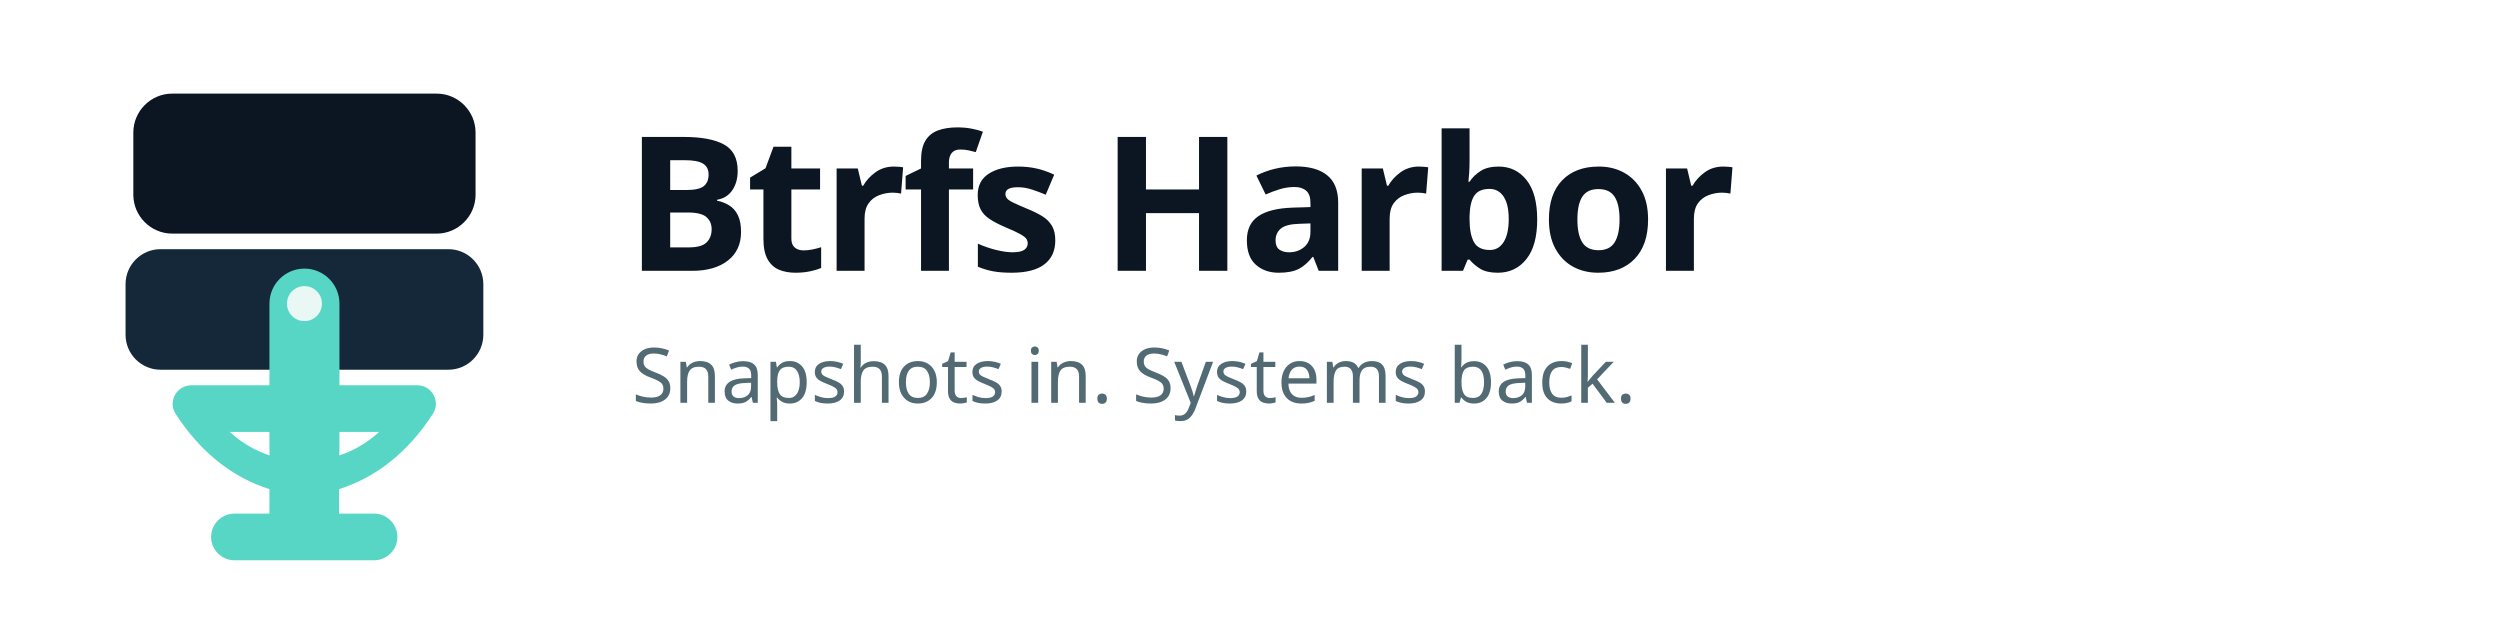
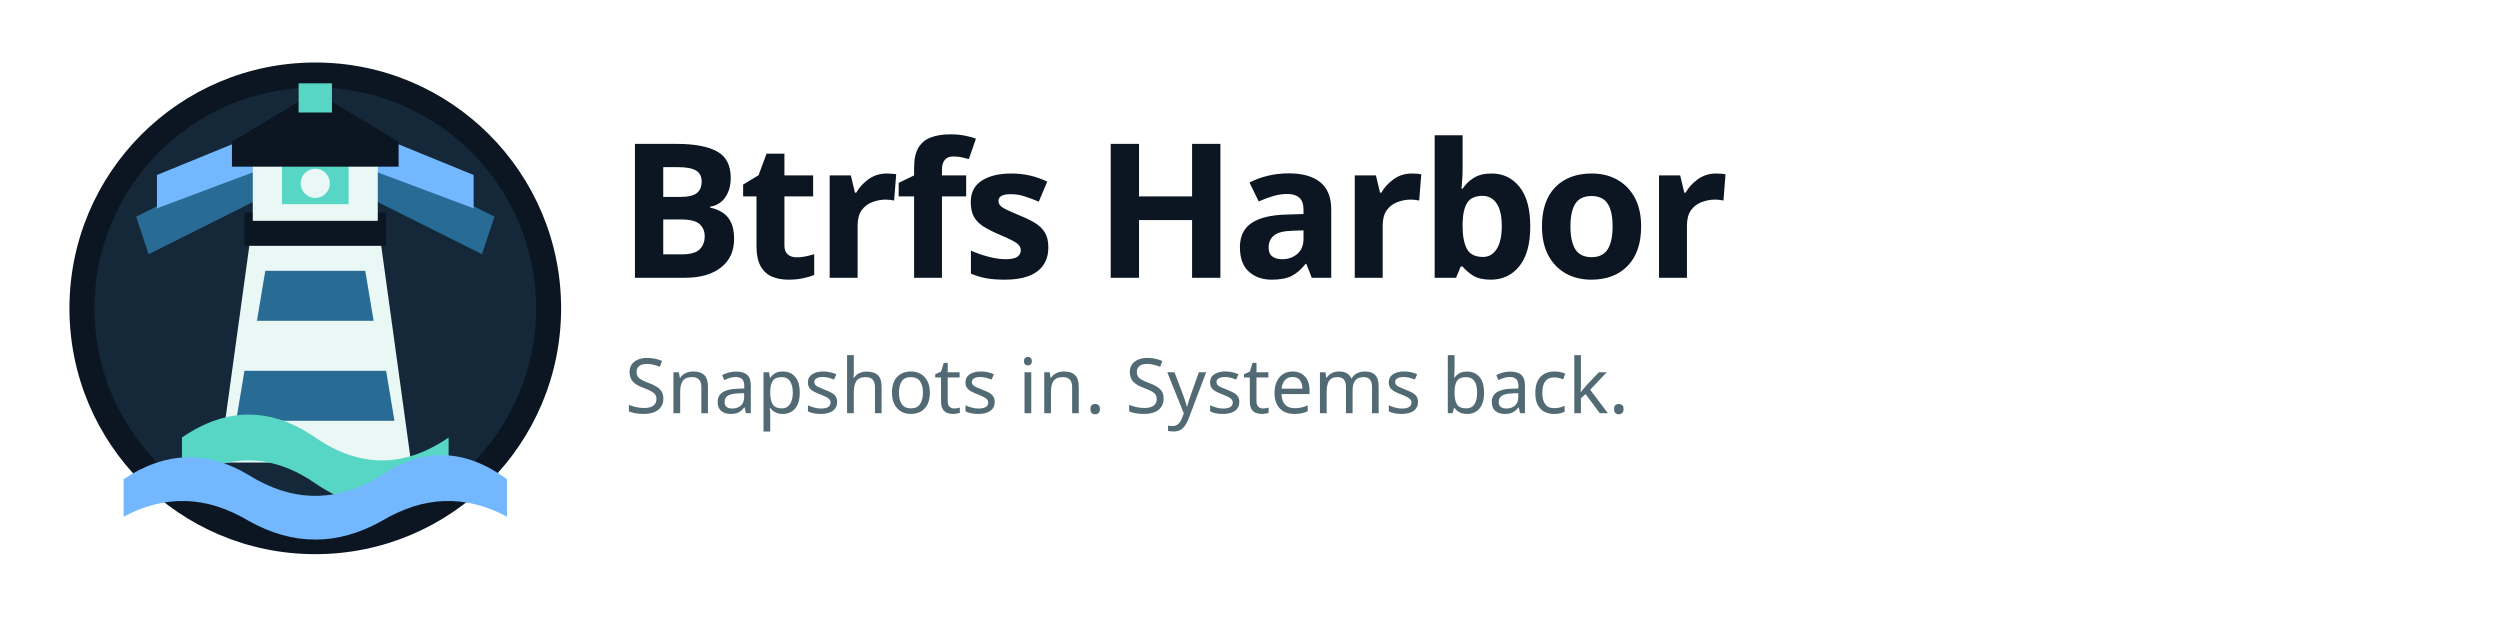
<svg xmlns="http://www.w3.org/2000/svg" viewBox="0 0 720 180" role="img" aria-labelledby="title desc">
-   <g transform="translate(16 18) scale(1.12)">
-     <path fill="#0B1622" d="M20 18c0-5.5 4.5-10 10-10h68c5.5 0 10 4.5 10 10v16c0 5.5-4.5 10-10 10H30c-5.5 0-10-4.5-10-10V18Z" />
-     <path fill="#14283A" d="M27 48h74a9 9 0 0 1 9 9v13a9 9 0 0 1-9 9H27a9 9 0 0 1-9-9V57a9 9 0 0 1 9-9Z" />
-     <path fill="#58D6C5" d="M35 83h20V62a9 9 0 0 1 18 0v21h20c3.8 0 6.1 4.2 4 7.4-6.5 10-14.8 16.4-24.1 19.3V116h9a6 6 0 1 1 0 12H46a6 6 0 1 1 0-12h9v-6.3c-9.3-2.9-17.6-9.3-24.1-19.3-2.1-3.2.2-7.4 4.1-7.4Zm9.8 12c5.4 4.9 11.8 7.4 19.2 7.4S77.8 99.9 83.2 95H73v5a9 9 0 0 1-18 0v-5H44.8Z" />
-     <circle cx="64" cy="62" r="4.5" fill="#EAF8F5" />
+   <g transform="translate(14 12) scale(1.20)">
+     <circle cx="64" cy="64" r="59" fill="#0B1622" />
+     <circle cx="64" cy="64" r="53" fill="#14283A" />
+     <path d="M21 42 47 29h34l26 13-3 9-26-13H50L24 51Z" fill="#286B95" />
+     <path d="M26 32 48 23h32l22 9v8L78 31H50L26 40Z" fill="#73B8FF" />
+     <path d="M49 43h30l8 58H41Z" fill="#EAF8F5" />
+     <path d="M52 55h24l2 12H50Z" fill="#286B95" />
+     <path d="M47 79h34l2 12H45Z" fill="#286B95" />
+     <path d="M47 41h34v8H47Z" fill="#0B1622" />
+     <path d="M49 25h30v18H49Z" fill="#EAF8F5" />
+     <path d="M56 28h16v11H56Z" fill="#58D6C5" />
+     <path d="M44 24 64 12l20 12v6H44Z" fill="#0B1622" />
+     <path d="M60 10h8v7h-8Z" fill="#58D6C5" />
+     <path d="M32 95q16-11 32 0t32 0v11q-16 11-32 0t-32 0Z" fill="#58D6C5" />
+     <path d="M18 105q15-10 30-1 16 10 32 0 15-10 30 1v9q-15-8-30 1-16 9-32 0-15-9-30-1Z" fill="#73B8FF" />
+     <circle cx="64" cy="34" r="3.5" fill="#EAF8F5" />
  </g>
-   <text x="180" y="78" fill="#0B1622" font-family="system-ui, sans-serif" font-size="54" font-weight="720" letter-spacing="-1.5">Btrfs Harbor</text>
-   <text x="182" y="116" fill="#526A73" font-family="system-ui, sans-serif" font-size="22" font-weight="500">Snapshots in. Systems back.</text>
+   <text x="178" y="80" fill="#0B1622" font-family="system-ui, sans-serif" font-size="54" font-weight="720" letter-spacing="-1.5">Btrfs Harbor</text>
+   <text x="180" y="119" fill="#526A73" font-family="system-ui, sans-serif" font-size="22" font-weight="500">Snapshots in. Systems back.</text>
</svg>
